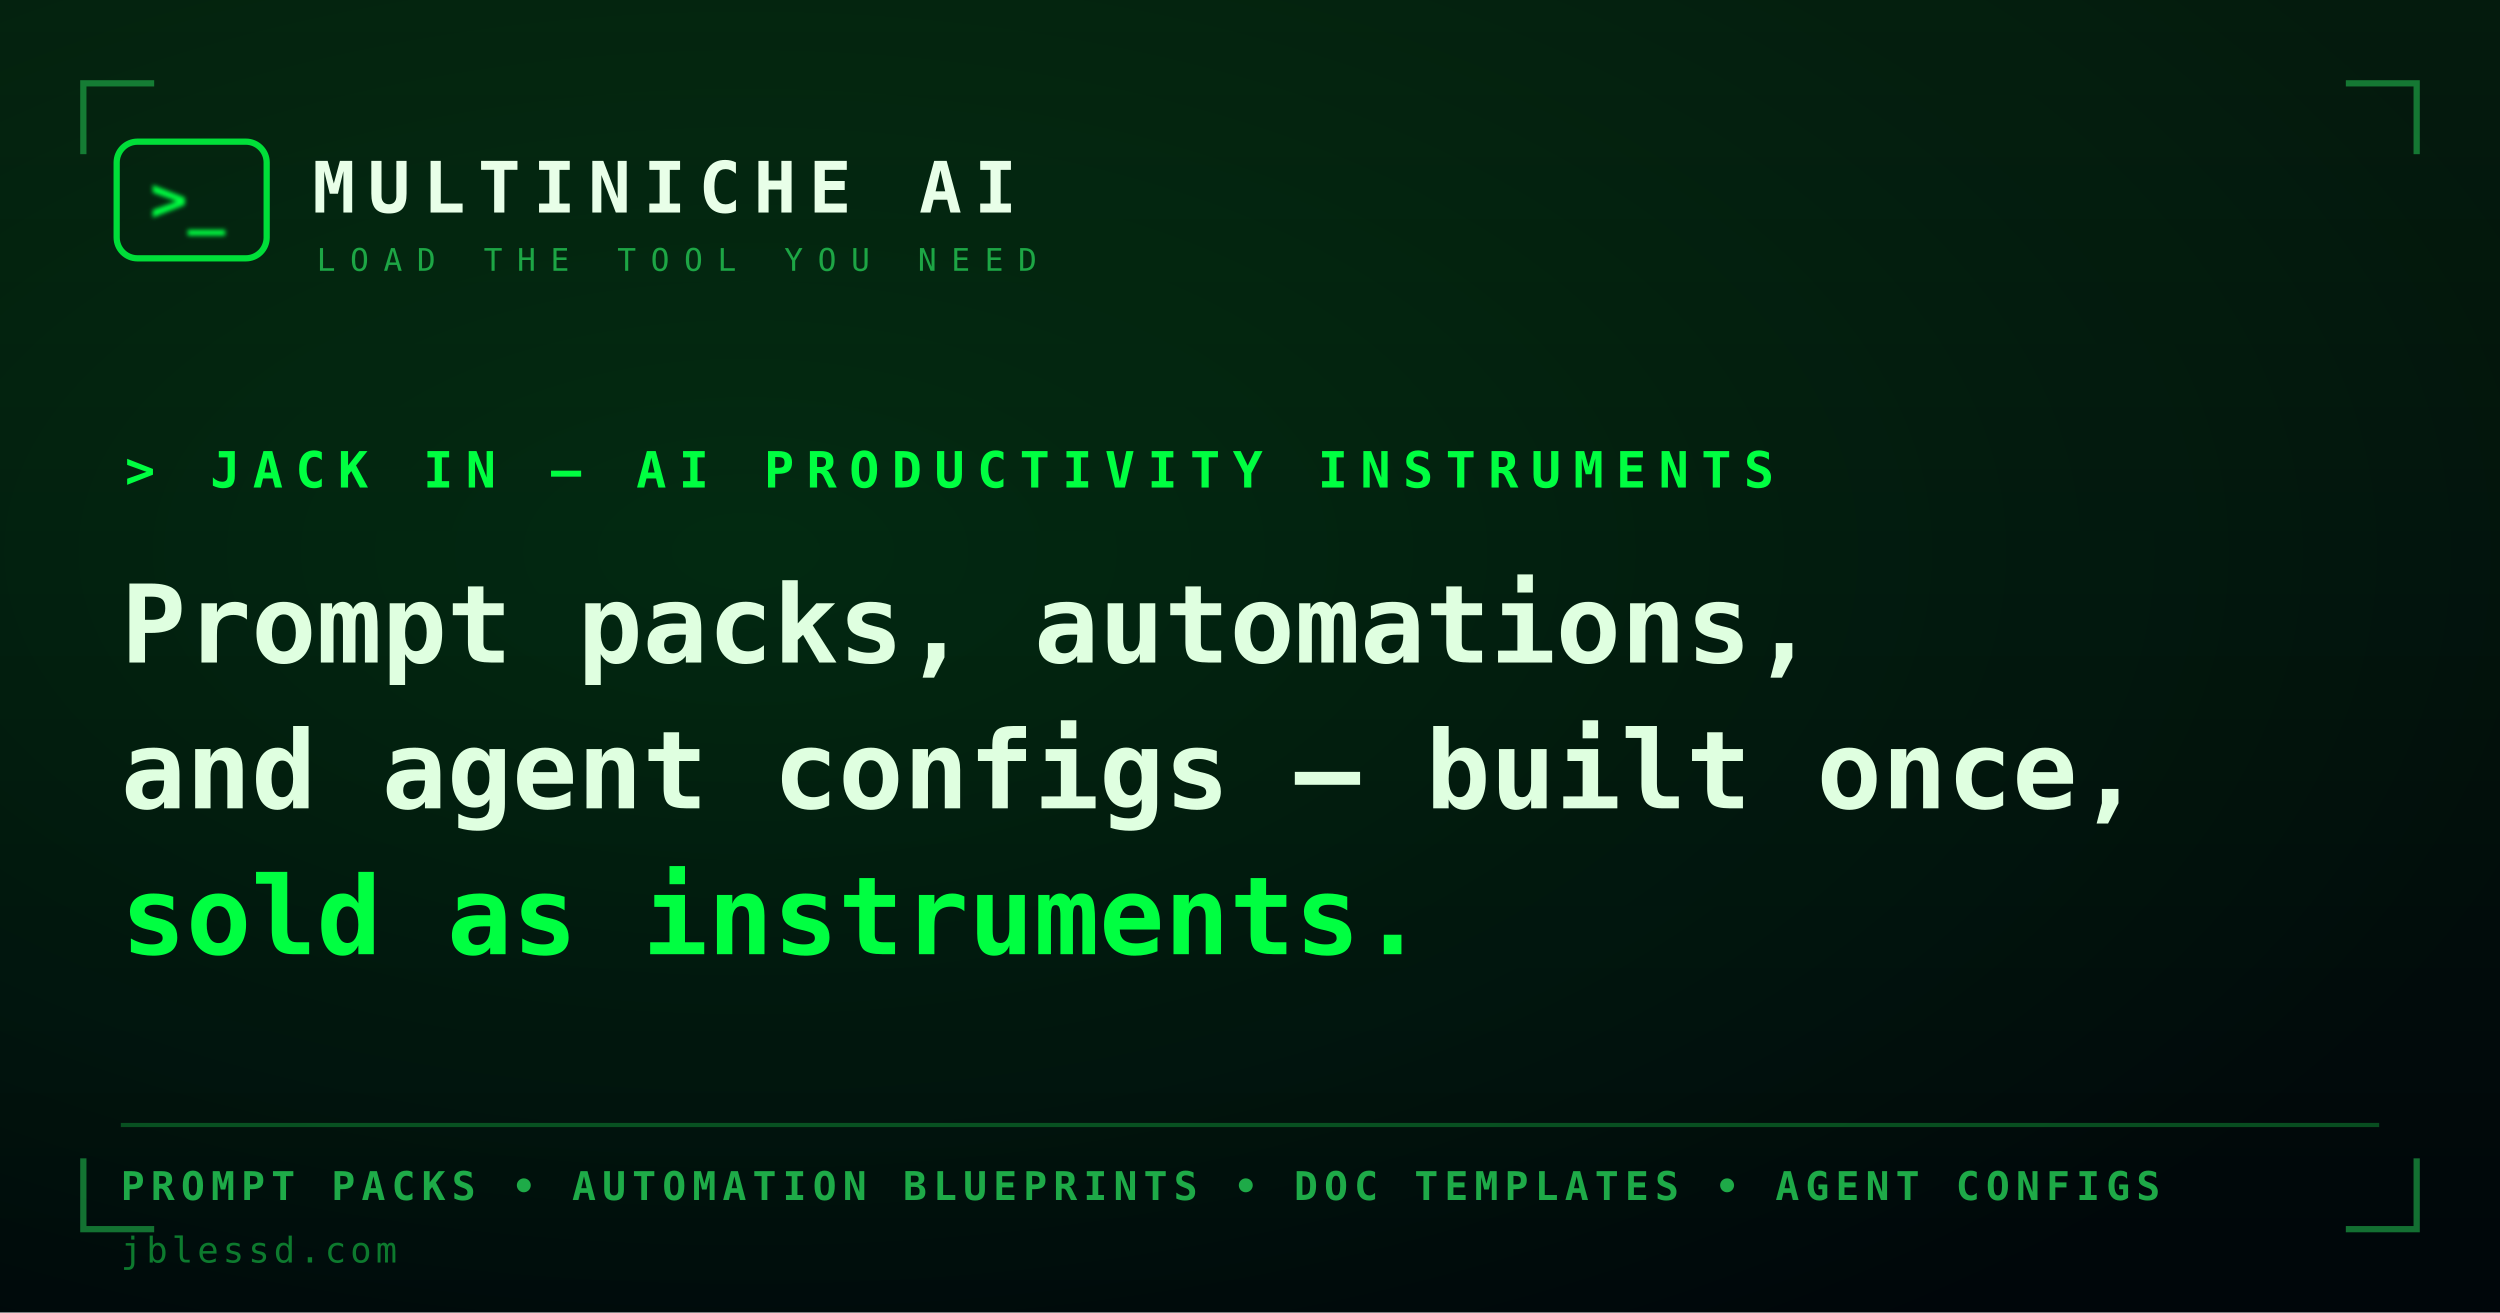
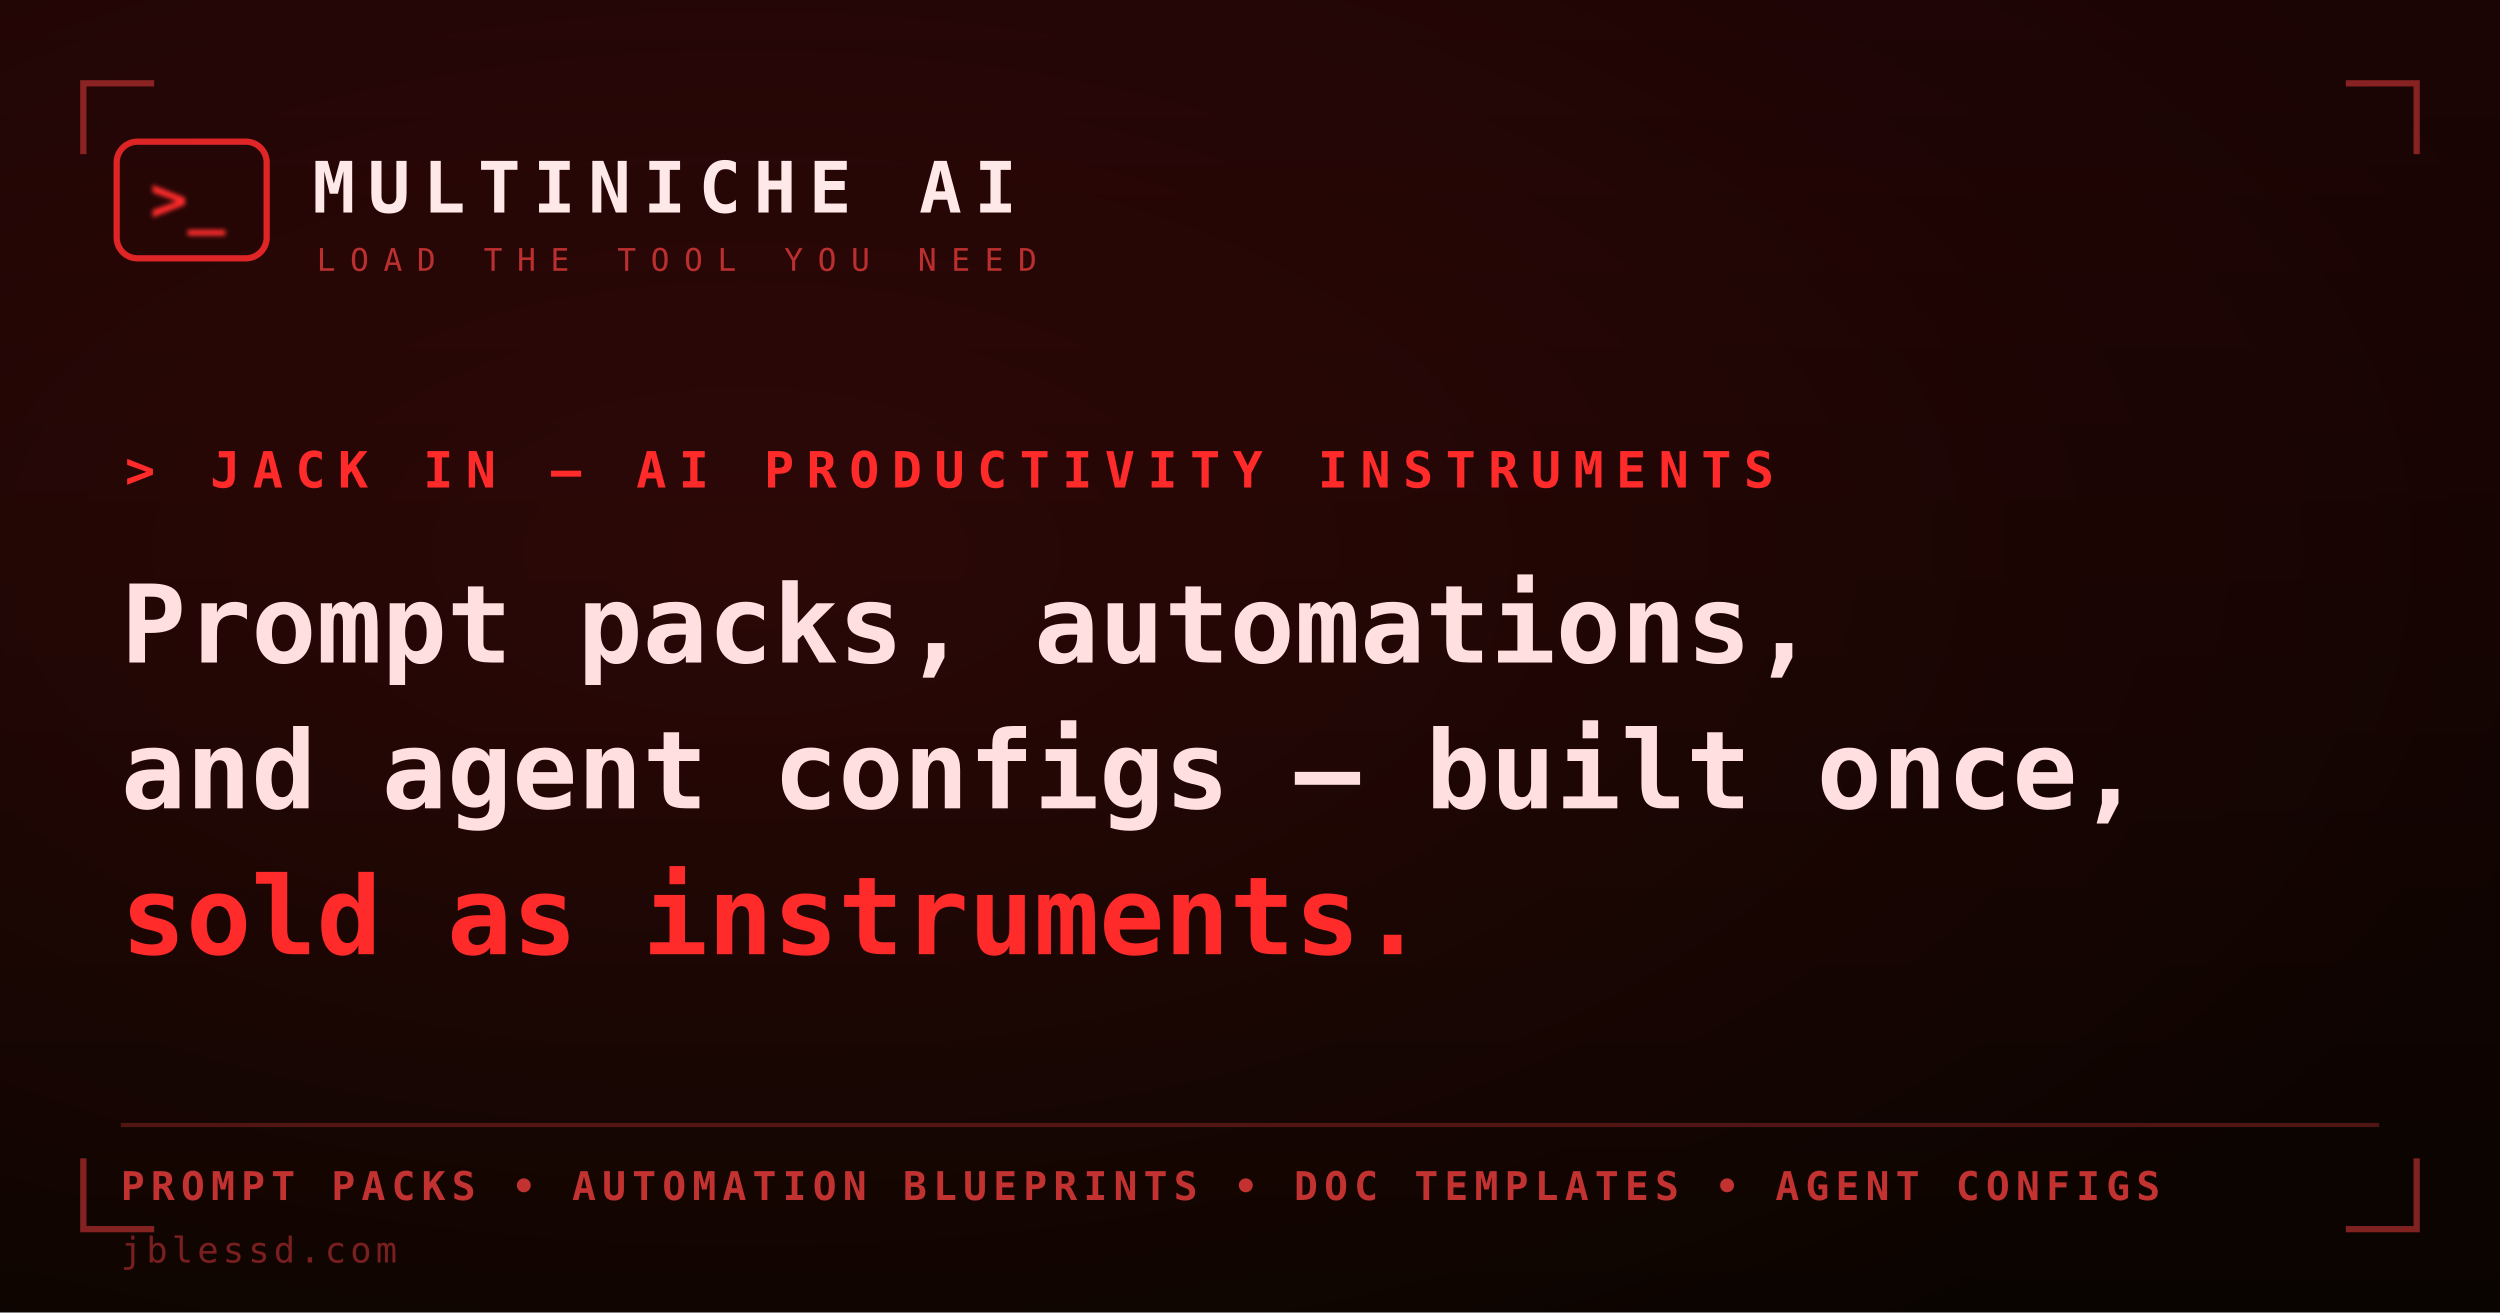
<svg xmlns="http://www.w3.org/2000/svg" width="1200" height="630" viewBox="0 0 1200 630">
  <defs>
    <linearGradient id="bg" x1="0" y1="0" x2="0" y2="1">
-       <stop offset="0" stop-color="#041b0d" />
-       <stop offset="1" stop-color="#00060a" />
+       <stop offset="0" stop-color="#1b0404" />
+       <stop offset="1" stop-color="#0a0400" />
    </linearGradient>
    <radialGradient id="glow" cx="30%" cy="42%" r="75%">
-       <stop offset="0" stop-color="#00ff41" stop-opacity=".10" />
-       <stop offset="1" stop-color="#00ff41" stop-opacity="0" />
+       <stop offset="0" stop-color="#ff2a2a" stop-opacity=".10" />
+       <stop offset="1" stop-color="#ff2a2a" stop-opacity="0" />
    </radialGradient>
    <filter id="soft" x="-20%" y="-20%" width="140%" height="140%">
      <feGaussianBlur stdDeviation="1.1" />
    </filter>
  </defs>
  <rect width="1200" height="630" fill="url(#bg)" />
  <rect width="1200" height="630" fill="url(#glow)" />
-   <g stroke="#23C552" stroke-width="3" fill="none" opacity=".55">
+   <g stroke="#e03a3a" stroke-width="3" fill="none" opacity=".55">
    <path d="M40 74 V40 H74" />
    <path d="M1160 74 V40 H1126" />
    <path d="M40 556 V590 H74" />
    <path d="M1160 556 V590 H1126" />
  </g>
  <g transform="translate(56,68)">
-     <rect width="72" height="56" rx="10" fill="none" stroke="#00FF41" stroke-width="3" opacity=".85" />
-     <text x="16" y="38" font-family="DejaVu Sans Mono, monospace" font-size="30" font-weight="bold" fill="#00FF41" filter="url(#soft)">&gt;_</text>
+     <rect width="72" height="56" rx="10" fill="none" stroke="#ff2a2a" stroke-width="3" opacity=".85" />
+     <text x="16" y="38" font-family="DejaVu Sans Mono, monospace" font-size="30" font-weight="bold" fill="#ff2a2a" filter="url(#soft)">&gt;_</text>
  </g>
-   <text x="150" y="102" font-family="DejaVu Sans Mono, monospace" font-size="34" font-weight="bold" letter-spacing="6" fill="#e8ffe8">MULTINICHE AI</text>
-   <text x="152" y="130" font-family="DejaVu Sans Mono, monospace" font-size="15" letter-spacing="7" fill="#23C552" opacity=".8">LOAD THE TOOL YOU NEED</text>
-   <text x="60" y="234" font-family="DejaVu Sans Mono, monospace" font-size="24" font-weight="bold" letter-spacing="6" fill="#00FF41">&gt; JACK IN — AI PRODUCTIVITY INSTRUMENTS</text>
-   <g font-family="DejaVu Sans Mono, monospace" font-size="52" font-weight="bold" fill="#dfffe0">
+   <text x="150" y="102" font-family="DejaVu Sans Mono, monospace" font-size="34" font-weight="bold" letter-spacing="6" fill="#ffe8e8">MULTINICHE AI</text>
+   <text x="152" y="130" font-family="DejaVu Sans Mono, monospace" font-size="15" letter-spacing="7" fill="#e03a3a" opacity=".8">LOAD THE TOOL YOU NEED</text>
+   <text x="60" y="234" font-family="DejaVu Sans Mono, monospace" font-size="24" font-weight="bold" letter-spacing="6" fill="#ff2a2a">&gt; JACK IN — AI PRODUCTIVITY INSTRUMENTS</text>
+   <g font-family="DejaVu Sans Mono, monospace" font-size="52" font-weight="bold" fill="#ffdfdf">
    <text x="58" y="318">Prompt packs, automations,</text>
    <text x="58" y="388">and agent configs — built once,</text>
-     <text x="58" y="458" fill="#00FF41">sold as instruments.</text>
+     <text x="58" y="458" fill="#ff2a2a">sold as instruments.</text>
  </g>
-   <line x1="58" y1="540" x2="1142" y2="540" stroke="#0d7a2e" stroke-width="2" opacity=".6" />
-   <text x="58" y="576" font-family="DejaVu Sans Mono, monospace" font-size="19" font-weight="bold" letter-spacing="3" fill="#23C552" opacity=".85">PROMPT PACKS • AUTOMATION BLUEPRINTS • DOC TEMPLATES • AGENT CONFIGS</text>
-   <text x="58" y="606" font-family="DejaVu Sans Mono, monospace" font-size="17" letter-spacing="2" fill="#0d7a2e">jblessd.com</text>
+   <line x1="58" y1="540" x2="1142" y2="540" stroke="#7a1f1f" stroke-width="2" opacity=".6" />
+   <text x="58" y="576" font-family="DejaVu Sans Mono, monospace" font-size="19" font-weight="bold" letter-spacing="3" fill="#e03a3a" opacity=".85">PROMPT PACKS • AUTOMATION BLUEPRINTS • DOC TEMPLATES • AGENT CONFIGS</text>
+   <text x="58" y="606" font-family="DejaVu Sans Mono, monospace" font-size="17" letter-spacing="2" fill="#7a1f1f">jblessd.com</text>
</svg>
